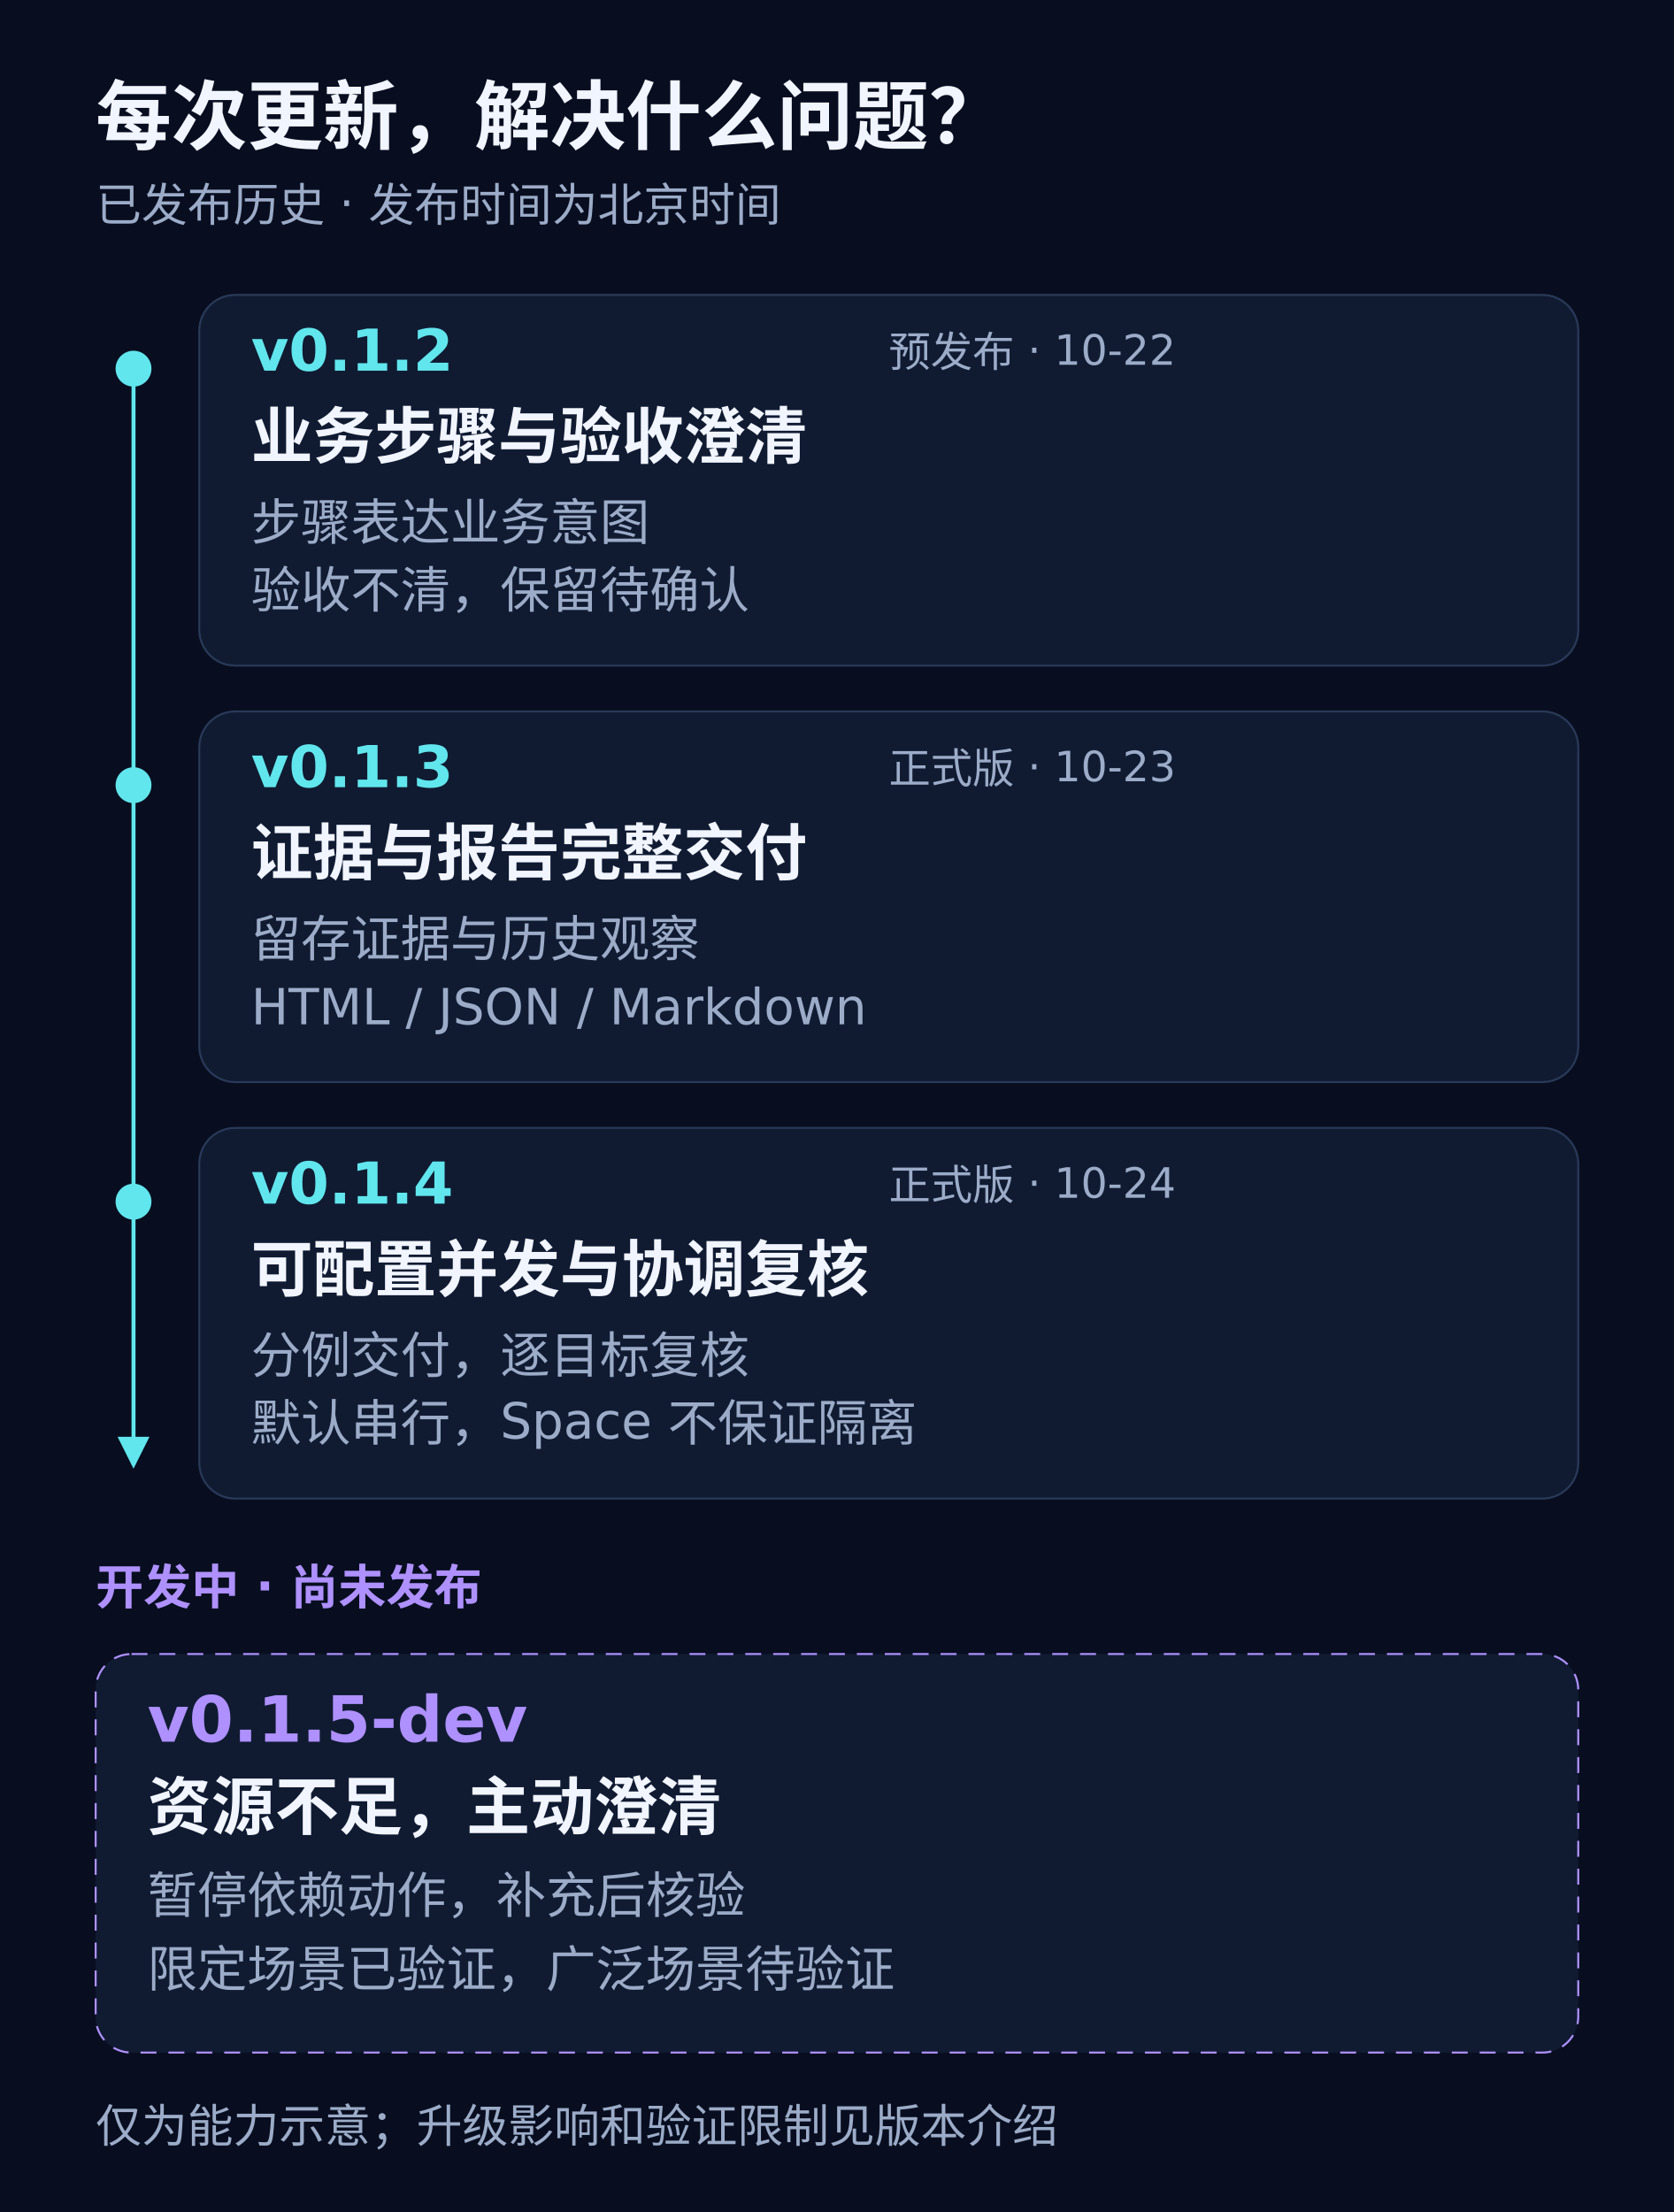
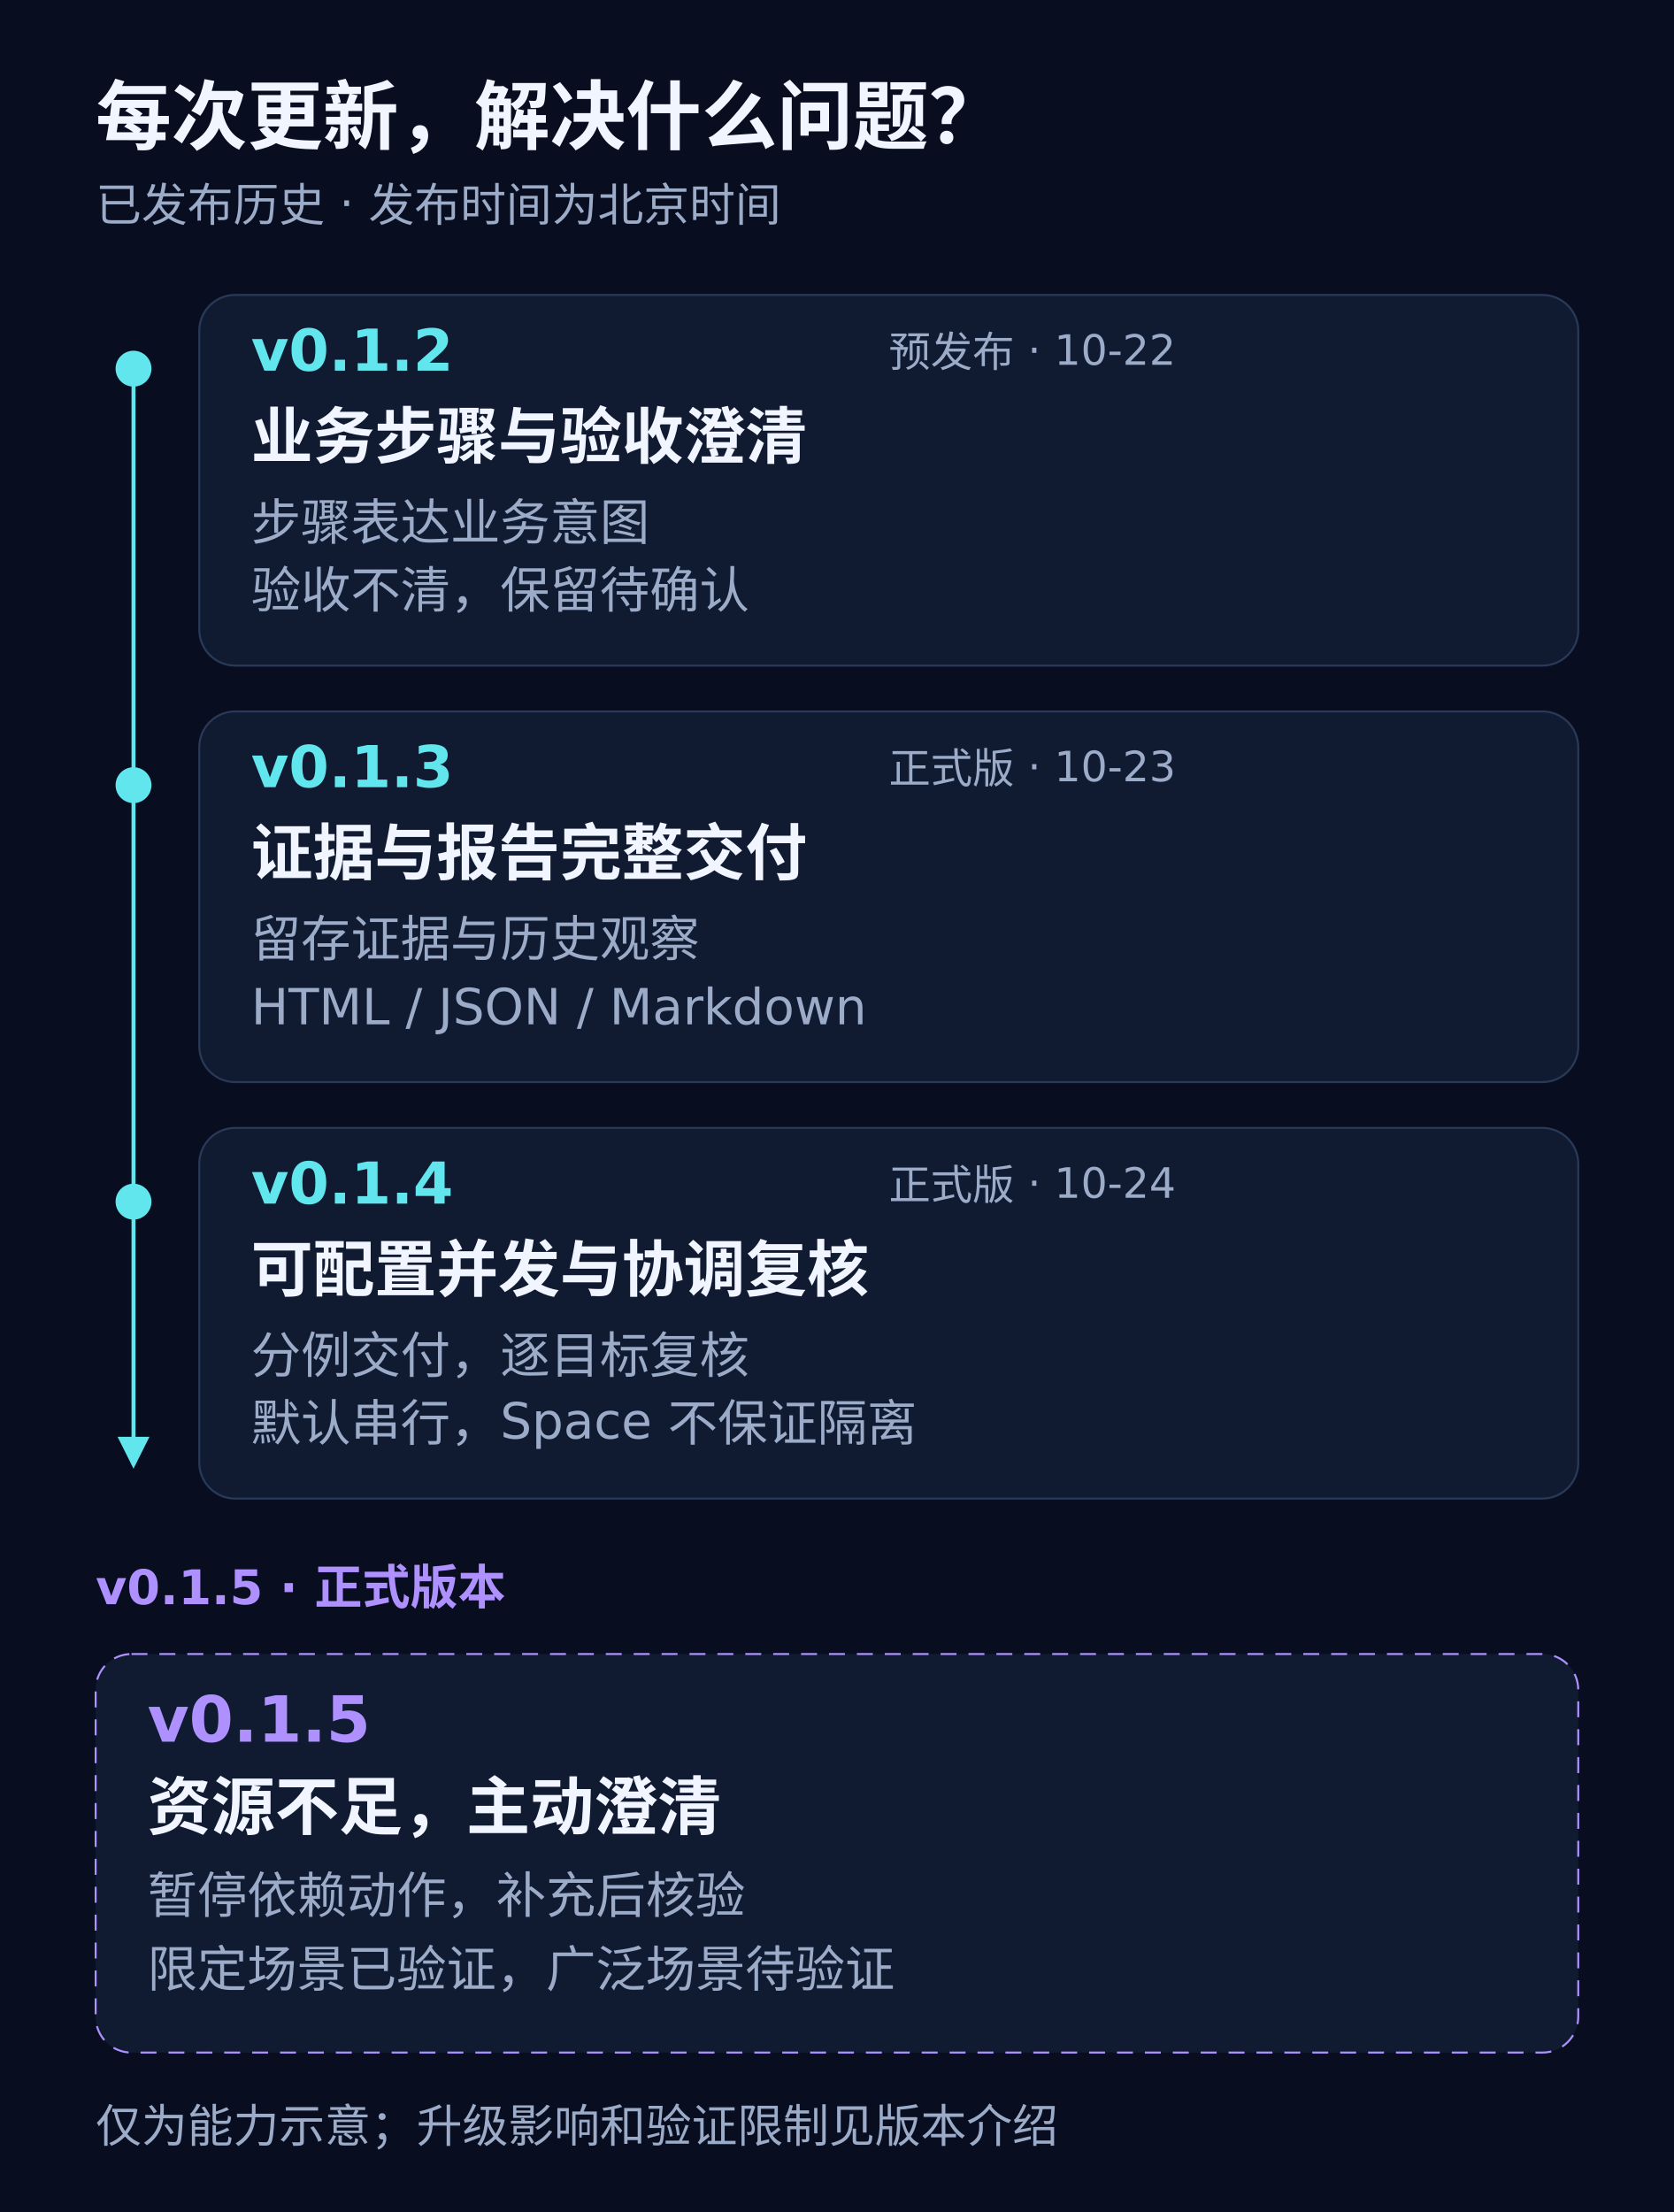
<svg xmlns="http://www.w3.org/2000/svg" width="840" height="1110" viewBox="0 0 840 1110" role="img" aria-label="版本演变 — 能力示意，非测试截图">
  <defs>
    <linearGradient id="g">
      <stop stop-color="#61e6ed" />
      <stop offset="1" stop-color="#ae91ff" />
    </linearGradient>
    <marker id="arrow" markerWidth="8" markerHeight="8" refX="7" refY="4" orient="auto">
      <path d="M0,0 L8,4 L0,8" fill="#61e6ed" />
    </marker>
  </defs>
  <g font-family="DejaVu Sans, Noto Sans CJK SC, sans-serif">
    <rect x="0" y="0" width="840" height="1110" rx="0" fill="#080e20" stroke="#080e20" />
    <path d="M0,2 H840" stroke="url(#g)" stroke-width="4" />
    <text x="48" y="72" font-size="38" fill="#f1f5ff" font-weight="700">每次更新，解决什么问题？</text>
    <text x="48" y="111" font-size="23" fill="#9cacc8" font-weight="400">已发布历史 · 发布时间为北京时间</text>
    <path d="M67,186 L67,735" stroke="#61e6ed" stroke-width="2" fill="none" marker-end="url(#arrow)" />
    <circle cx="67" cy="185" r="9" fill="#61e6ed" />
    <rect x="100" y="148" width="692" height="186" rx="18" fill="#101b32" stroke="#293957" />
    <text x="126" y="186" font-size="29" fill="#61e6ed" font-weight="700">v0.1.2</text>
    <text x="446" y="184" font-size="21" fill="#9cacc8" font-weight="400">预发布 · 10-22</text>
    <text x="126" y="230" font-size="31" fill="#f1f5ff" font-weight="700">业务步骤与验收澄清</text>
    <text x="126" y="271" font-size="25" fill="#9cacc8" font-weight="400">步骤表达业务意图</text>
    <text x="126" y="305" font-size="25" fill="#9cacc8" font-weight="400">验收不清，保留待确认</text>
    <circle cx="67" cy="394" r="9" fill="#61e6ed" />
    <rect x="100" y="357" width="692" height="186" rx="18" fill="#101b32" stroke="#293957" />
    <text x="126" y="395" font-size="29" fill="#61e6ed" font-weight="700">v0.1.3</text>
    <text x="446" y="393" font-size="21" fill="#9cacc8" font-weight="400">正式版 · 10-23</text>
    <text x="126" y="439" font-size="31" fill="#f1f5ff" font-weight="700">证据与报告完整交付</text>
    <text x="126" y="480" font-size="25" fill="#9cacc8" font-weight="400">留存证据与历史观察</text>
    <text x="126" y="514" font-size="25" fill="#9cacc8" font-weight="400">HTML / JSON / Markdown</text>
    <circle cx="67" cy="603" r="9" fill="#61e6ed" />
    <rect x="100" y="566" width="692" height="186" rx="18" fill="#101b32" stroke="#293957" />
    <text x="126" y="604" font-size="29" fill="#61e6ed" font-weight="700">v0.1.4</text>
    <text x="446" y="602" font-size="21" fill="#9cacc8" font-weight="400">正式版 · 10-24</text>
    <text x="126" y="648" font-size="31" fill="#f1f5ff" font-weight="700">可配置并发与协调复核</text>
    <text x="126" y="689" font-size="25" fill="#9cacc8" font-weight="400">分例交付，逐目标复核</text>
    <text x="126" y="723" font-size="25" fill="#9cacc8" font-weight="400">默认串行，Space 不保证隔离</text>
-     <text x="48" y="805" font-size="24" fill="#ae91ff" font-weight="700">开发中 · 尚未发布</text>
+     <text x="48" y="805" font-size="24" fill="#ae91ff" font-weight="700">v0.1.5 · 正式版本</text>
    <rect x="48" y="830" width="744" height="200" rx="18" fill="#101b32" stroke="#ae91ff" stroke-dasharray="8 6" />
-     <text x="74" y="874" font-size="32" fill="#ae91ff" font-weight="700">v0.1.5-dev</text>
+     <text x="74" y="874" font-size="32" fill="#ae91ff" font-weight="700">v0.1.5</text>
    <text x="74" y="918" font-size="32" fill="#f1f5ff" font-weight="700">资源不足，主动澄清</text>
    <text x="74" y="960" font-size="25" fill="#9cacc8" font-weight="400">暂停依赖动作，补充后核验</text>
    <text x="74" y="997" font-size="25" fill="#9cacc8" font-weight="400">限定场景已验证，广泛场景待验证</text>
    <text x="48" y="1075" font-size="23" fill="#9cacc8" font-weight="400">仅为能力示意；升级影响和验证限制见版本介绍</text>
  </g>
</svg>
